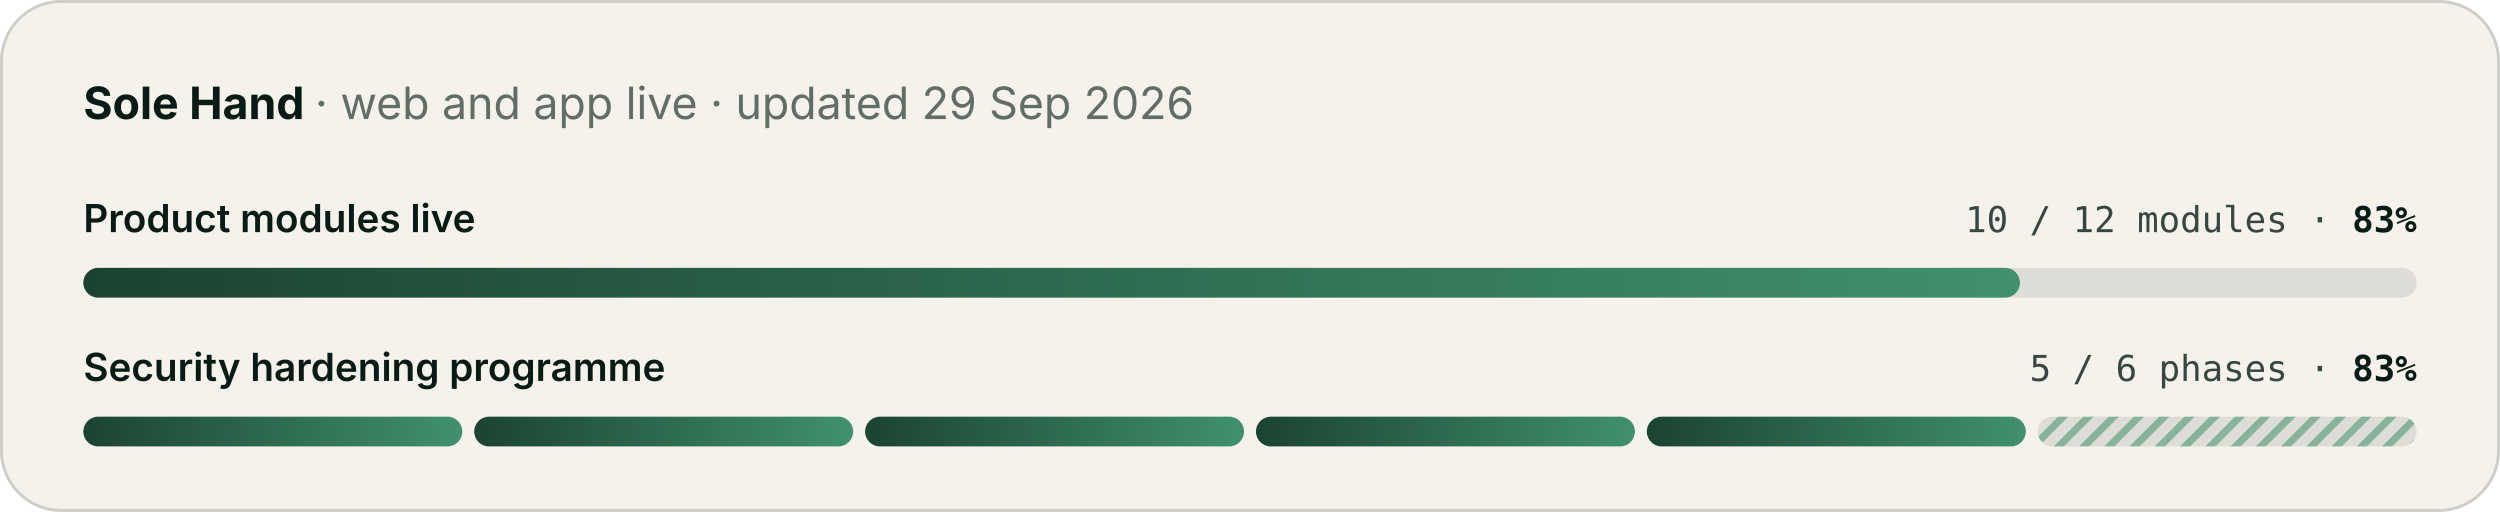
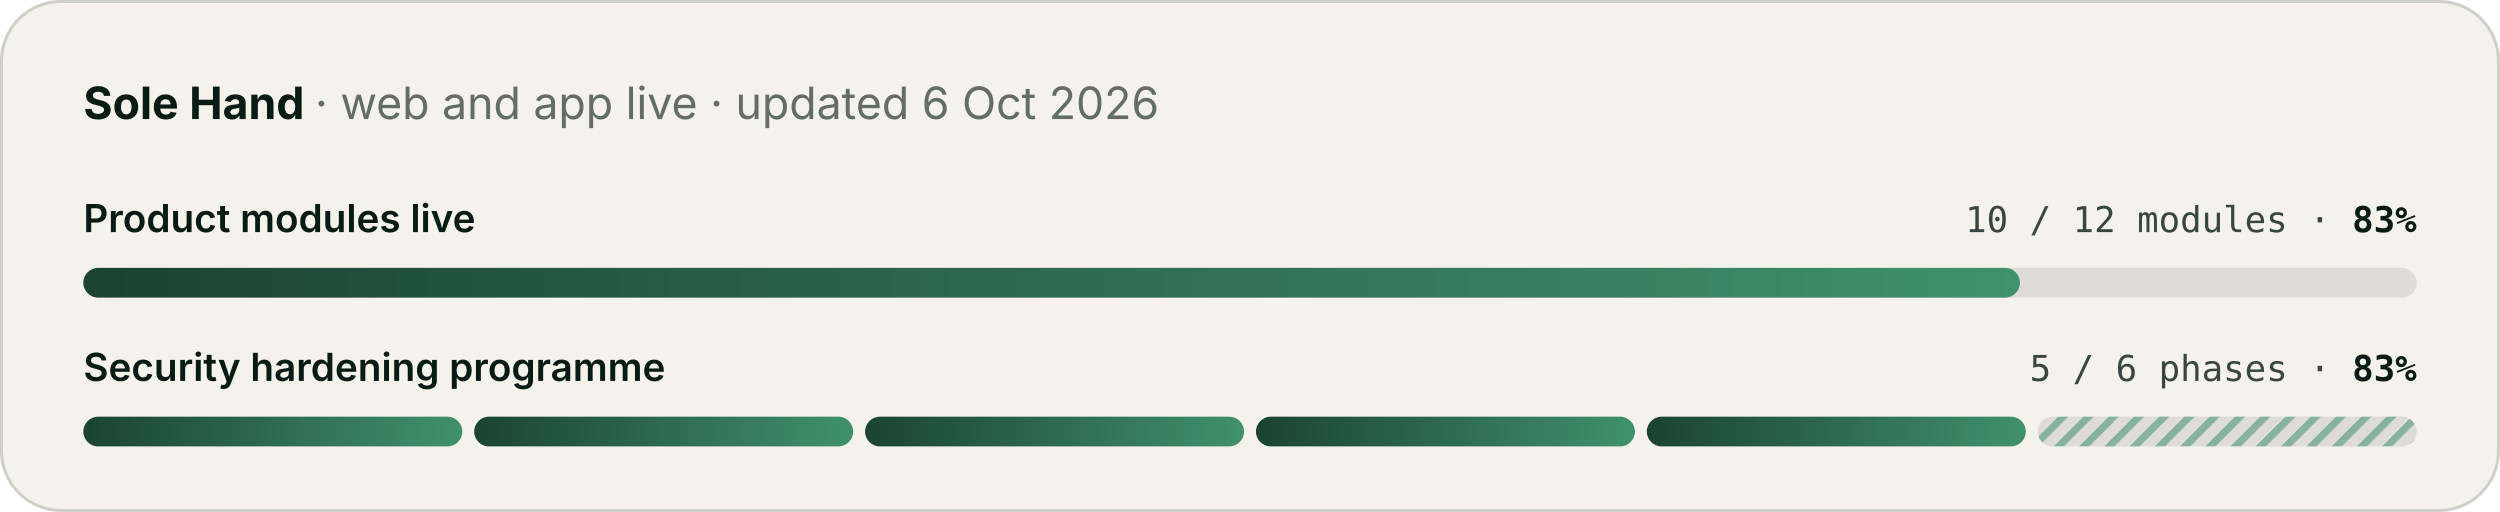
<svg xmlns="http://www.w3.org/2000/svg" width="840" height="172" viewBox="0 0 840 172" role="img" aria-label="Sole Hand build progress">
  <defs>
    <linearGradient id="gl" x1="0" x2="1" y1="0" y2="0">
      <stop offset="0" stop-color="#1B4332" />
      <stop offset="1" stop-color="#40916C" />
    </linearGradient>
    <pattern id="hl" width="6" height="6" patternUnits="userSpaceOnUse" patternTransform="rotate(45)">
      <rect width="6" height="6" fill="#DDDCD6" />
      <rect width="2.4" height="6" fill="#40916C" opacity=".55" />
    </pattern>
  </defs>
  <rect x="0.5" y="0.5" width="839" height="171" rx="20" fill="#F5F1EB" stroke="#CFCFC9" />
-   <text x="28" y="40" font-family="Inter, -apple-system, 'Segoe UI', Helvetica, Arial, sans-serif" font-size="15" font-weight="700" fill="#081C15">Sole Hand <tspan font-weight="400" fill="#626D66">· web and app live · updated 29 Sep 2026</tspan>
+   <text x="28" y="40" font-family="Inter, -apple-system, 'Segoe UI', Helvetica, Arial, sans-serif" font-size="15" font-weight="700" fill="#081C15">Sole Hand <tspan font-weight="400" fill="#626D66">· web and app live · updated 6 Oct 2026</tspan>
  </text>
  <text x="28" y="78" font-family="Inter, -apple-system, 'Segoe UI', Helvetica, Arial, sans-serif" font-size="13" font-weight="600" fill="#081C15">Product modules live</text>
  <text x="812" y="78" text-anchor="end" font-family="'JetBrains Mono', ui-monospace, SFMono-Regular, Consolas, monospace" font-size="12" fill="#374740">10 / 12 modules · <tspan font-weight="700" fill="#081C15">83%</tspan>
  </text>
  <rect x="28" y="90" width="784" height="10" rx="5" fill="#DDDCD6" />
  <rect x="28" y="90" width="650.7" height="10" rx="5" fill="url(#gl)" />
  <text x="28" y="128" font-family="Inter, -apple-system, 'Segoe UI', Helvetica, Arial, sans-serif" font-size="13" font-weight="600" fill="#081C15">Security hardening programme</text>
  <text x="812" y="128" text-anchor="end" font-family="'JetBrains Mono', ui-monospace, SFMono-Regular, Consolas, monospace" font-size="12" fill="#374740">5 / 6 phases · <tspan font-weight="700" fill="#081C15">83%</tspan>
  </text>
  <rect x="28.00" y="140" width="127.33" height="10" rx="5" fill="url(#gl)" />
  <rect x="159.33" y="140" width="127.33" height="10" rx="5" fill="url(#gl)" />
  <rect x="290.67" y="140" width="127.33" height="10" rx="5" fill="url(#gl)" />
  <rect x="422.00" y="140" width="127.33" height="10" rx="5" fill="url(#gl)" />
  <rect x="553.33" y="140" width="127.33" height="10" rx="5" fill="url(#gl)" />
  <rect x="684.67" y="140" width="127.33" height="10" rx="5" fill="url(#hl)" />
</svg>
